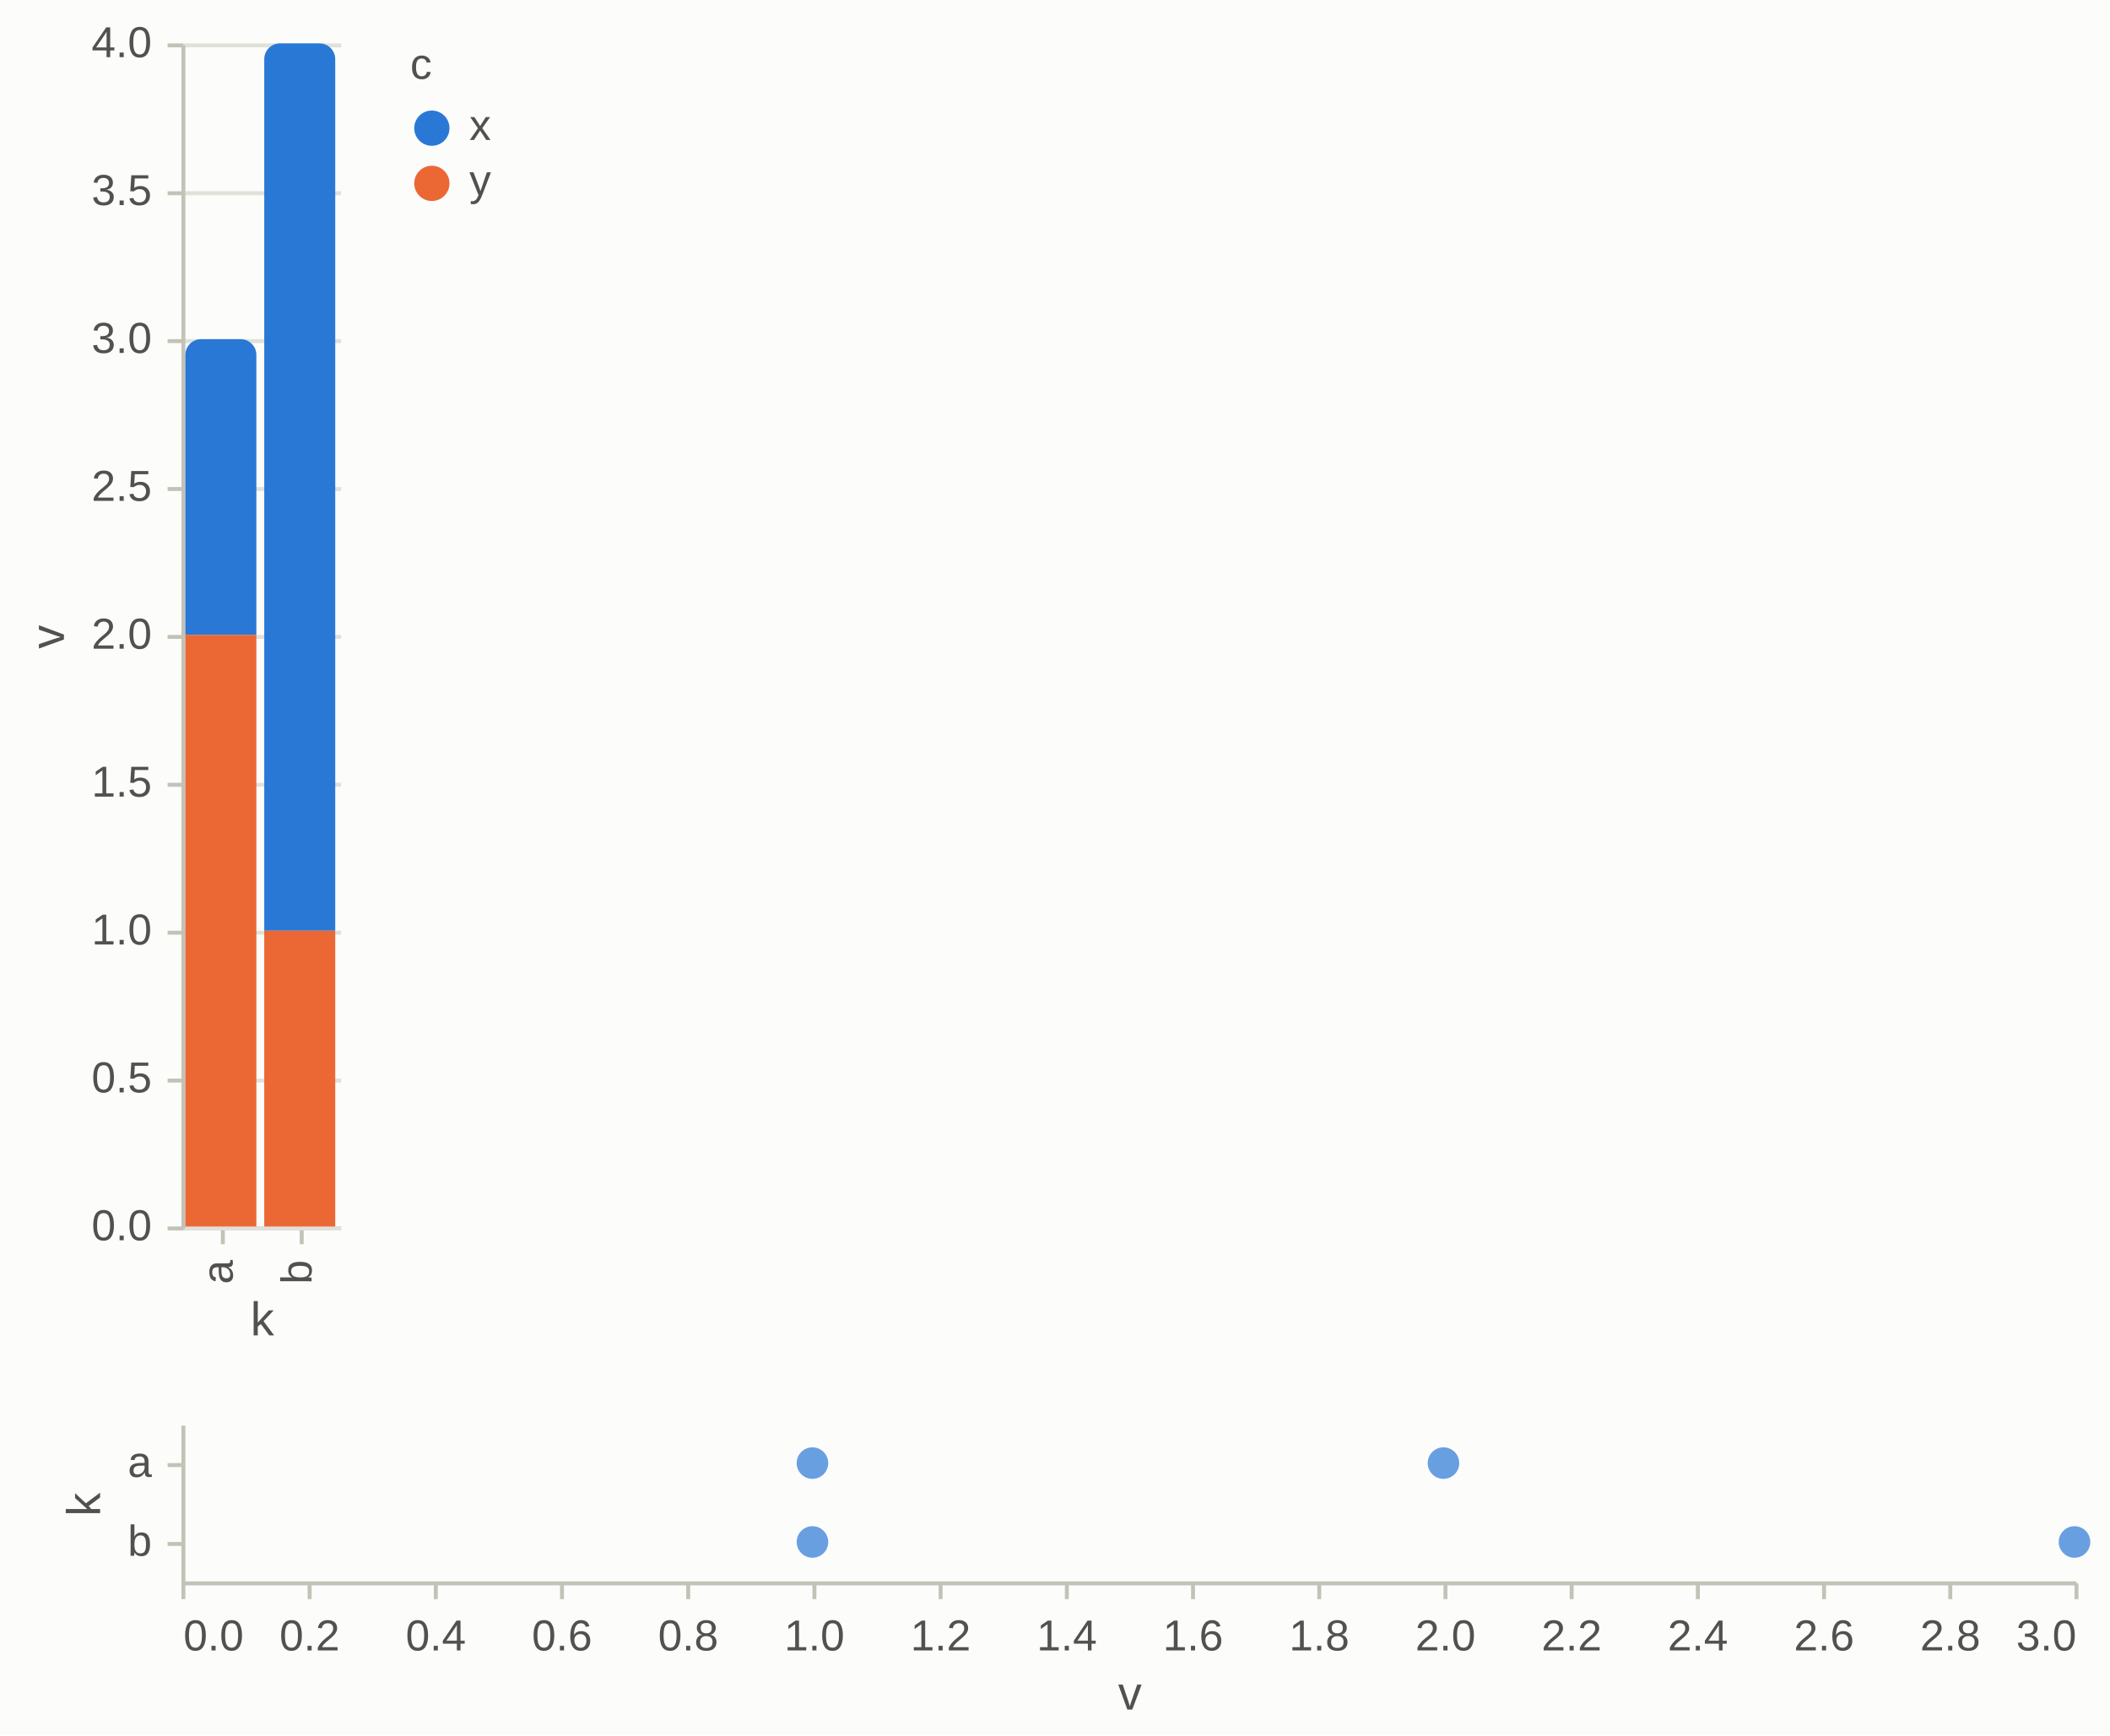
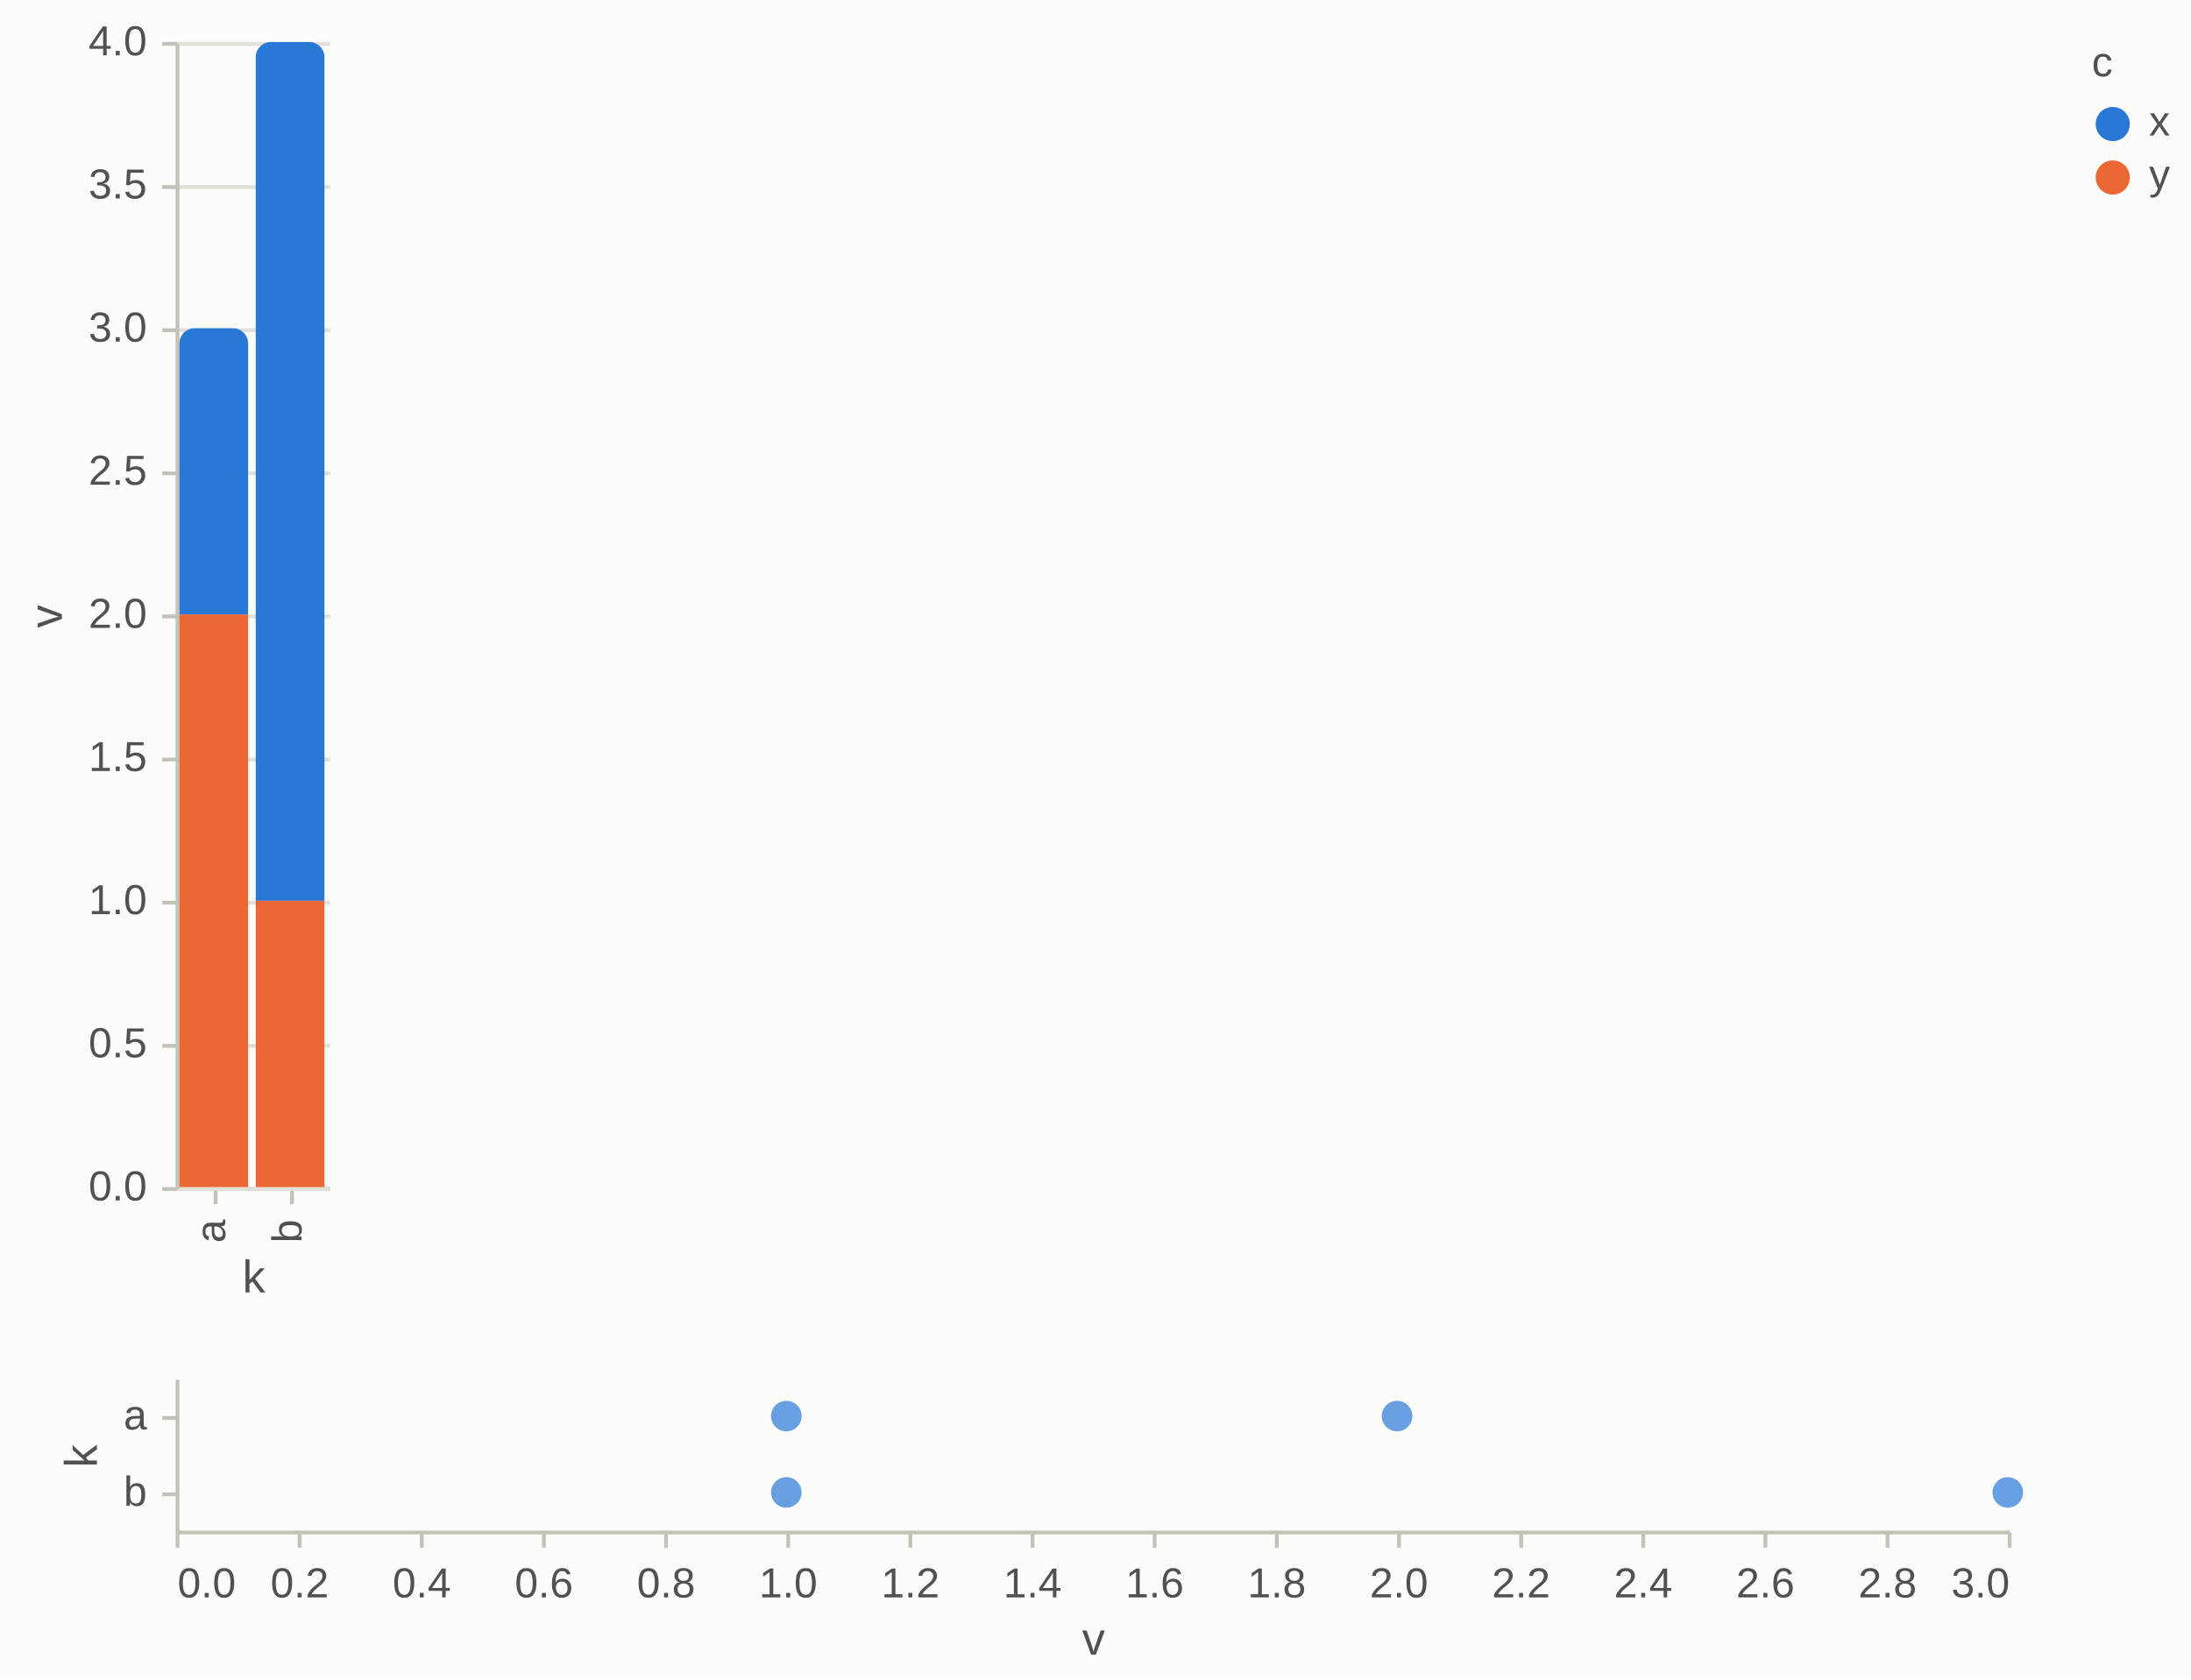
- <svg xmlns="http://www.w3.org/2000/svg" width="535" height="440" viewBox="0 0 535 440" font-family="Arial, Liberation Sans, sans-serif">
+ <svg xmlns="http://www.w3.org/2000/svg" width="574" height="440" viewBox="0 0 574 440" font-family="Arial, Liberation Sans, sans-serif">
  <defs>
    <clipPath id="clip-vconcat_0">
      <rect x="46" y="11" width="40" height="300" />
    </clipPath>
    <clipPath id="clip-vconcat_1">
      <rect x="46" y="361" width="480" height="40" />
    </clipPath>
  </defs>
  <rect width="100%" height="100%" fill="#fcfcfb" />
  <line x1="46.5" y1="311.5" x2="86.5" y2="311.5" stroke="#c3c2b7" stroke-width="1" />
  <line x1="56.5" y1="311.5" x2="56.5" y2="315.5" stroke="#c3c2b7" stroke-width="1" />
  <text x="56" y="319.5" dy="3" font-size="11" fill="#52514e" text-anchor="end" transform="rotate(270 56 319.5)">a</text>
  <line x1="76.5" y1="311.5" x2="76.5" y2="315.5" stroke="#c3c2b7" stroke-width="1" />
  <text x="76" y="319.5" dy="3" font-size="11" fill="#52514e" text-anchor="end" transform="rotate(270 76 319.5)">b</text>
  <text x="66.5" y="338.62" font-size="12" fill="#52514e" font-weight="normal" text-anchor="middle">k</text>
  <line x1="46.5" y1="311.5" x2="86.5" y2="311.5" stroke="#e1e0d9" stroke-width="1" />
  <line x1="46.5" y1="274" x2="86.5" y2="274" stroke="#e1e0d9" stroke-width="1" />
  <line x1="46.5" y1="236.5" x2="86.5" y2="236.5" stroke="#e1e0d9" stroke-width="1" />
  <line x1="46.5" y1="199" x2="86.5" y2="199" stroke="#e1e0d9" stroke-width="1" />
  <line x1="46.5" y1="161.5" x2="86.5" y2="161.5" stroke="#e1e0d9" stroke-width="1" />
  <line x1="46.5" y1="124" x2="86.5" y2="124" stroke="#e1e0d9" stroke-width="1" />
  <line x1="46.5" y1="86.5" x2="86.5" y2="86.5" stroke="#e1e0d9" stroke-width="1" />
  <line x1="46.5" y1="49" x2="86.5" y2="49" stroke="#e1e0d9" stroke-width="1" />
  <line x1="46.5" y1="11.5" x2="86.5" y2="11.5" stroke="#e1e0d9" stroke-width="1" />
  <line x1="46.5" y1="11.5" x2="46.5" y2="311.5" stroke="#c3c2b7" stroke-width="1" />
  <line x1="42.5" y1="311.5" x2="46.5" y2="311.5" stroke="#c3c2b7" stroke-width="1" />
  <text x="38.5" y="314.5" font-size="11" fill="#52514e" text-anchor="end">0.0</text>
  <line x1="42.5" y1="274" x2="46.5" y2="274" stroke="#c3c2b7" stroke-width="1" />
  <text x="38.5" y="277" font-size="11" fill="#52514e" text-anchor="end">0.5</text>
  <line x1="42.5" y1="236.5" x2="46.5" y2="236.5" stroke="#c3c2b7" stroke-width="1" />
  <text x="38.5" y="239.5" font-size="11" fill="#52514e" text-anchor="end">1.0</text>
  <line x1="42.5" y1="199" x2="46.5" y2="199" stroke="#c3c2b7" stroke-width="1" />
  <text x="38.5" y="202" font-size="11" fill="#52514e" text-anchor="end">1.5</text>
  <line x1="42.5" y1="161.5" x2="46.5" y2="161.5" stroke="#c3c2b7" stroke-width="1" />
  <text x="38.5" y="164.5" font-size="11" fill="#52514e" text-anchor="end">2.0</text>
  <line x1="42.5" y1="124" x2="46.5" y2="124" stroke="#c3c2b7" stroke-width="1" />
  <text x="38.5" y="127" font-size="11" fill="#52514e" text-anchor="end">2.5</text>
  <line x1="42.5" y1="86.5" x2="46.5" y2="86.5" stroke="#c3c2b7" stroke-width="1" />
  <text x="38.5" y="89.5" font-size="11" fill="#52514e" text-anchor="end">3.0</text>
  <line x1="42.5" y1="49" x2="46.5" y2="49" stroke="#c3c2b7" stroke-width="1" />
  <text x="38.5" y="52" font-size="11" fill="#52514e" text-anchor="end">3.5</text>
  <line x1="42.5" y1="11.5" x2="46.5" y2="11.5" stroke="#c3c2b7" stroke-width="1" />
  <text x="38.5" y="14.5" font-size="11" fill="#52514e" text-anchor="end">4.0</text>
  <text x="19.21" y="161.5" dy="-3" font-size="12" fill="#52514e" font-weight="normal" text-anchor="middle" transform="rotate(-90 19.21 161.5)">v</text>
  <g>
    <path d="M51,86H61A4,4 0 0 1 65,90V161H47V90A4,4 0 0 1 51,86Z" fill="#2a78d6" />
    <rect x="47" y="161" width="18" height="150" fill="#eb6834" />
    <path d="M71,11H81A4,4 0 0 1 85,15V236H67V15A4,4 0 0 1 71,11Z" fill="#2a78d6" />
    <rect x="67" y="236" width="18" height="75" fill="#eb6834" />
  </g>
-   <text x="104" y="20" font-size="11" fill="#52514e" font-weight="normal" text-anchor="start">c</text>
-   <circle cx="109.5" cy="32.5" r="4.47" fill="#2a78d6" />
-   <text x="119" y="35.5" font-size="11" fill="#52514e" text-anchor="start">x</text>
-   <circle cx="109.5" cy="46.5" r="4.47" fill="#eb6834" />
-   <text x="119" y="49.5" font-size="11" fill="#52514e" text-anchor="start">y</text>
+   <text x="548" y="20" font-size="11" fill="#52514e" font-weight="normal" text-anchor="start">c</text>
+   <circle cx="553.5" cy="32.5" r="4.47" fill="#2a78d6" />
+   <text x="563" y="35.5" font-size="11" fill="#52514e" text-anchor="start">x</text>
+   <circle cx="553.5" cy="46.5" r="4.47" fill="#eb6834" />
+   <text x="563" y="49.5" font-size="11" fill="#52514e" text-anchor="start">y</text>
  <line x1="46.5" y1="401.5" x2="526.5" y2="401.5" stroke="#c3c2b7" stroke-width="1" />
  <line x1="46.5" y1="401.5" x2="46.5" y2="405.5" stroke="#c3c2b7" stroke-width="1" />
  <text x="46.5" y="418.5" font-size="11" fill="#52514e" text-anchor="start">0.0</text>
  <line x1="78.5" y1="401.5" x2="78.5" y2="405.5" stroke="#c3c2b7" stroke-width="1" />
  <text x="78.5" y="418.5" font-size="11" fill="#52514e" text-anchor="middle">0.2</text>
  <line x1="110.5" y1="401.5" x2="110.5" y2="405.5" stroke="#c3c2b7" stroke-width="1" />
  <text x="110.5" y="418.5" font-size="11" fill="#52514e" text-anchor="middle">0.4</text>
  <line x1="142.5" y1="401.5" x2="142.5" y2="405.5" stroke="#c3c2b7" stroke-width="1" />
  <text x="142.5" y="418.5" font-size="11" fill="#52514e" text-anchor="middle">0.6</text>
  <line x1="174.5" y1="401.5" x2="174.5" y2="405.5" stroke="#c3c2b7" stroke-width="1" />
  <text x="174.5" y="418.5" font-size="11" fill="#52514e" text-anchor="middle">0.8</text>
  <line x1="206.5" y1="401.5" x2="206.5" y2="405.5" stroke="#c3c2b7" stroke-width="1" />
  <text x="206.5" y="418.5" font-size="11" fill="#52514e" text-anchor="middle">1.0</text>
  <line x1="238.5" y1="401.5" x2="238.5" y2="405.5" stroke="#c3c2b7" stroke-width="1" />
  <text x="238.5" y="418.5" font-size="11" fill="#52514e" text-anchor="middle">1.2</text>
  <line x1="270.5" y1="401.5" x2="270.5" y2="405.5" stroke="#c3c2b7" stroke-width="1" />
  <text x="270.5" y="418.5" font-size="11" fill="#52514e" text-anchor="middle">1.4</text>
  <line x1="302.5" y1="401.5" x2="302.5" y2="405.5" stroke="#c3c2b7" stroke-width="1" />
  <text x="302.5" y="418.5" font-size="11" fill="#52514e" text-anchor="middle">1.6</text>
  <line x1="334.5" y1="401.5" x2="334.5" y2="405.5" stroke="#c3c2b7" stroke-width="1" />
  <text x="334.5" y="418.5" font-size="11" fill="#52514e" text-anchor="middle">1.8</text>
  <line x1="366.5" y1="401.5" x2="366.5" y2="405.5" stroke="#c3c2b7" stroke-width="1" />
  <text x="366.5" y="418.5" font-size="11" fill="#52514e" text-anchor="middle">2.0</text>
  <line x1="398.5" y1="401.5" x2="398.5" y2="405.5" stroke="#c3c2b7" stroke-width="1" />
  <text x="398.5" y="418.5" font-size="11" fill="#52514e" text-anchor="middle">2.2</text>
  <line x1="430.5" y1="401.5" x2="430.5" y2="405.5" stroke="#c3c2b7" stroke-width="1" />
  <text x="430.5" y="418.5" font-size="11" fill="#52514e" text-anchor="middle">2.4</text>
  <line x1="462.5" y1="401.5" x2="462.5" y2="405.5" stroke="#c3c2b7" stroke-width="1" />
  <text x="462.5" y="418.5" font-size="11" fill="#52514e" text-anchor="middle">2.6</text>
  <line x1="494.5" y1="401.5" x2="494.5" y2="405.5" stroke="#c3c2b7" stroke-width="1" />
  <text x="494.5" y="418.5" font-size="11" fill="#52514e" text-anchor="middle">2.8</text>
  <line x1="526.5" y1="401.5" x2="526.5" y2="405.5" stroke="#c3c2b7" stroke-width="1" />
  <text x="526.5" y="418.5" font-size="11" fill="#52514e" text-anchor="end">3.0</text>
  <text x="286.5" y="433.5" font-size="12" fill="#52514e" font-weight="normal" text-anchor="middle">v</text>
  <line x1="46.5" y1="361.5" x2="46.5" y2="401.5" stroke="#c3c2b7" stroke-width="1" />
  <line x1="42.5" y1="371.5" x2="46.5" y2="371.5" stroke="#c3c2b7" stroke-width="1" />
  <text x="38.5" y="374.5" font-size="11" fill="#52514e" text-anchor="end">a</text>
  <line x1="42.5" y1="391.5" x2="46.5" y2="391.5" stroke="#c3c2b7" stroke-width="1" />
  <text x="38.5" y="394.5" font-size="11" fill="#52514e" text-anchor="end">b</text>
  <text x="28.38" y="381.5" dy="-3" font-size="12" fill="#52514e" font-weight="normal" text-anchor="middle" transform="rotate(-90 28.38 381.5)">k</text>
  <g>
    <circle cx="206" cy="371" r="4" fill="#2a78d6" opacity="0.7" />
    <circle cx="366" cy="371" r="4" fill="#2a78d6" opacity="0.7" />
    <circle cx="526" cy="391" r="4" fill="#2a78d6" opacity="0.7" />
    <circle cx="206" cy="391" r="4" fill="#2a78d6" opacity="0.7" />
  </g>
</svg>
